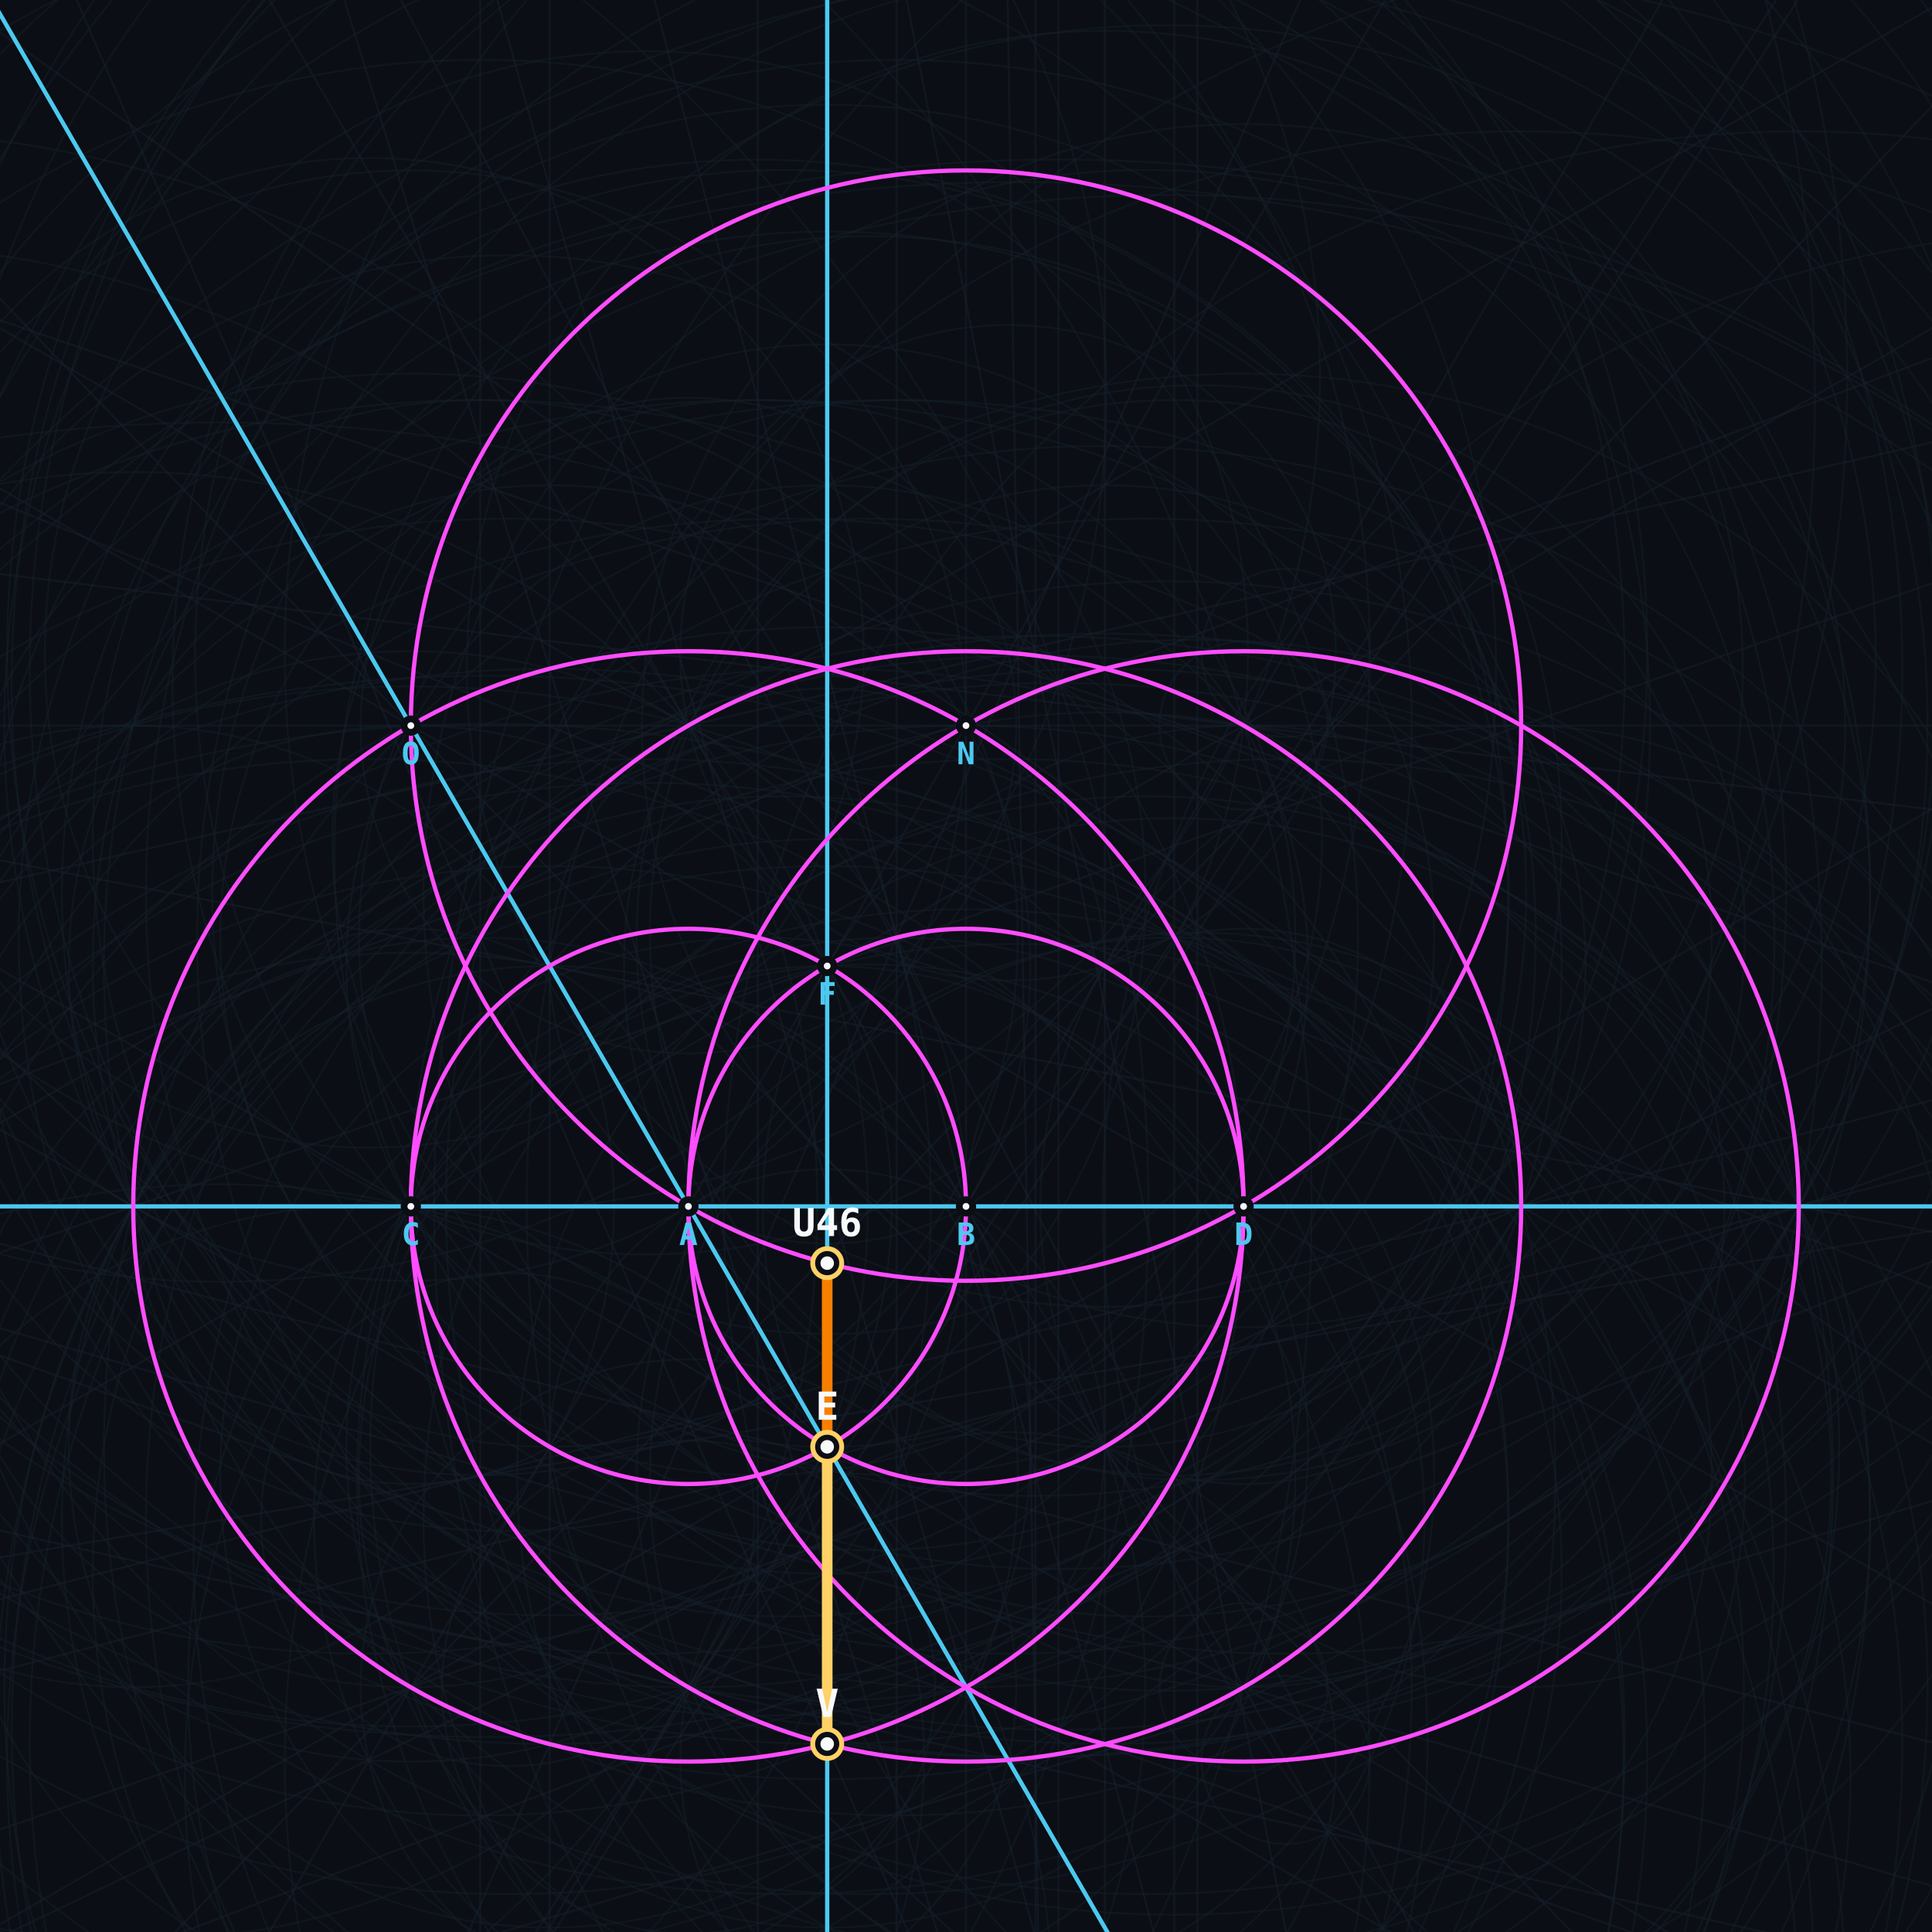
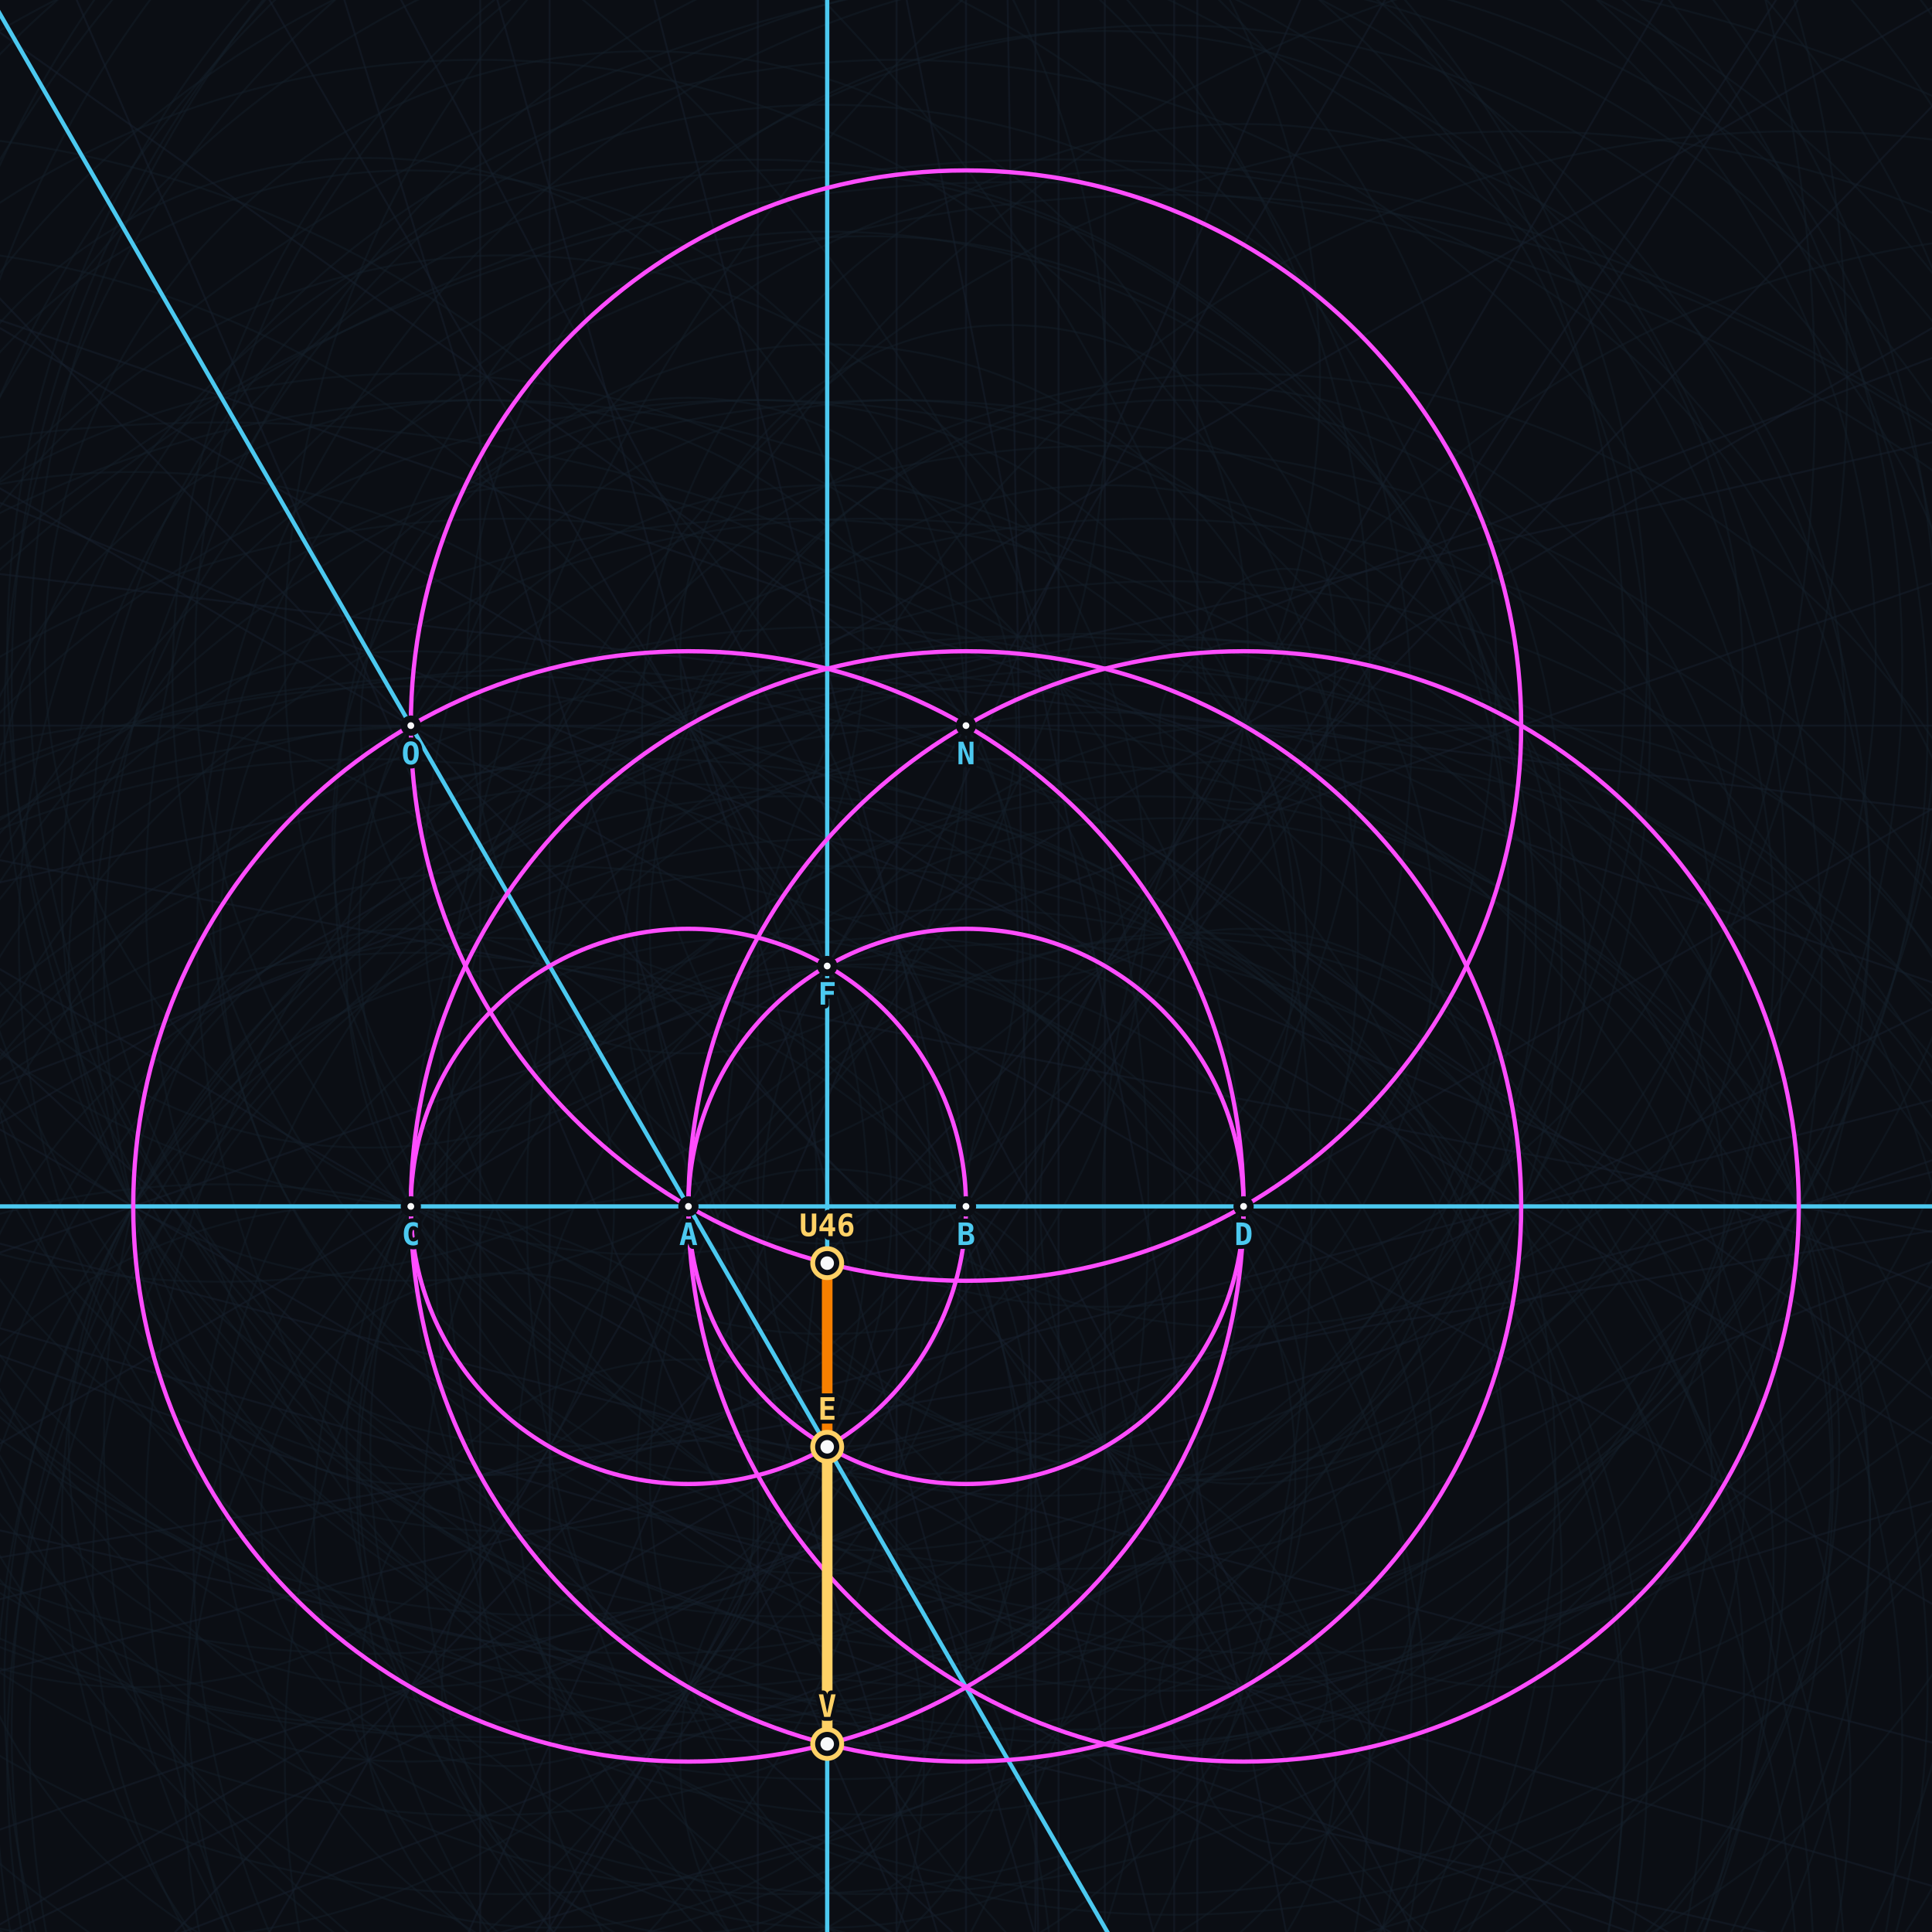
<svg xmlns="http://www.w3.org/2000/svg" viewBox="0 0 1000 1000" width="100%" height="100%" class="levels-svg">
  <defs>
    <clipPath id="sq-clip">
      <rect x="0" y="0" width="1000" height="1000" />
    </clipPath>
  </defs>
  <rect x="0" y="0" width="1000" height="1000" fill="#0b0e14" />
  <g clip-path="url(#sq-clip)">
    <line x1="-232.76" y1="1644.75" x2="1017.24" y2="-520.32" stroke="#1a2332" stroke-width="1.0" stroke-opacity="0.45" />
    <line x1="1089.08" y1="-395.89" x2="-160.92" y2="1769.18" stroke="#1a2332" stroke-width="1.0" stroke-opacity="0.45" />
    <line x1="1089.08" y1="1644.75" x2="-160.92" y2="-520.32" stroke="#1a2332" stroke-width="1.0" stroke-opacity="0.45" />
    <line x1="-762.13" y1="61.64" x2="1402.93" y2="1311.64" stroke="#1a2332" stroke-width="1.0" stroke-opacity="0.45" />
    <line x1="-762.13" y1="1187.21" x2="1402.93" y2="-62.79" stroke="#1a2332" stroke-width="1.0" stroke-opacity="0.45" />
    <line x1="1618.45" y1="61.64" x2="-546.61" y2="1311.64" stroke="#1a2332" stroke-width="1.0" stroke-opacity="0.45" />
    <line x1="1618.45" y1="1187.21" x2="-546.61" y2="-62.79" stroke="#1a2332" stroke-width="1.0" stroke-opacity="0.45" />
    <line x1="1429.70" y1="153.06" x2="-932.58" y2="971.37" stroke="#1a2332" stroke-width="1.0" stroke-opacity="0.45" />
    <line x1="-905.81" y1="61.64" x2="1259.26" y2="1311.64" stroke="#1a2332" stroke-width="1.0" stroke-opacity="0.45" />
    <line x1="284.48" y1="1874.43" x2="284.48" y2="-625.57" stroke="#1a2332" stroke-width="1.0" stroke-opacity="0.45" />
    <line x1="-619.72" y1="325.99" x2="1835.23" y2="798.44" stroke="#1a2332" stroke-width="1.0" stroke-opacity="0.45" />
    <line x1="1871.95" y1="381.49" x2="-548.67" y2="1006.49" stroke="#1a2332" stroke-width="1.0" stroke-opacity="0.45" />
    <line x1="392.24" y1="1874.43" x2="392.24" y2="-625.57" stroke="#1a2332" stroke-width="1.0" stroke-opacity="0.45" />
    <line x1="111.60" y1="-525.11" x2="780.64" y2="1883.71" stroke="#1a2332" stroke-width="1.0" stroke-opacity="0.45" />
    <line x1="500.00" y1="1874.43" x2="500.00" y2="-625.57" stroke="#1a2332" stroke-width="1.0" stroke-opacity="0.45" />
    <line x1="1606.32" y1="375.57" x2="-893.68" y2="375.57" stroke="#1a2332" stroke-width="1.0" stroke-opacity="0.45" />
    <line x1="-474.48" y1="-338.51" x2="1258.96" y2="1462.94" stroke="#1a2332" stroke-width="1.0" stroke-opacity="0.45" />
    <line x1="1573.38" y1="401.91" x2="-788.90" y2="1220.23" stroke="#1a2332" stroke-width="1.0" stroke-opacity="0.45" />
    <line x1="-474.48" y1="1587.36" x2="1258.96" y2="-214.08" stroke="#1a2332" stroke-width="1.0" stroke-opacity="0.45" />
    <line x1="-402.93" y1="-62.79" x2="1762.13" y2="1187.21" stroke="#1a2332" stroke-width="1.0" stroke-opacity="0.45" />
    <line x1="1728.27" y1="381.49" x2="-692.35" y2="1006.49" stroke="#1a2332" stroke-width="1.0" stroke-opacity="0.45" />
    <line x1="248.56" y1="1874.43" x2="248.56" y2="-625.57" stroke="#1a2332" stroke-width="1.0" stroke-opacity="0.45" />
    <line x1="-155.74" y1="-454.21" x2="832.47" y2="1842.19" stroke="#1a2332" stroke-width="1.0" stroke-opacity="0.45" />
    <line x1="187.50" y1="-585.88" x2="812.50" y2="1834.74" stroke="#1a2332" stroke-width="1.0" stroke-opacity="0.45" />
    <line x1="571.84" y1="1874.43" x2="571.84" y2="-625.57" stroke="#1a2332" stroke-width="1.0" stroke-opacity="0.45" />
    <line x1="1587.43" y1="-35.35" x2="-752.86" y2="843.87" stroke="#1a2332" stroke-width="1.0" stroke-opacity="0.45" />
    <line x1="1657.83" y1="1169.69" x2="-779.76" y2="614.56" stroke="#1a2332" stroke-width="1.0" stroke-opacity="0.45" />
    <line x1="1226.25" y1="1679.68" x2="-607.20" y2="-19.86" stroke="#1a2332" stroke-width="1.0" stroke-opacity="0.45" />
    <line x1="1657.83" y1="79.17" x2="-779.76" y2="634.30" stroke="#1a2332" stroke-width="1.0" stroke-opacity="0.45" />
    <line x1="1223.34" y1="-125.00" x2="-941.73" y2="1125.00" stroke="#1a2332" stroke-width="1.0" stroke-opacity="0.45" />
    <line x1="-1015.62" y1="381.49" x2="1404.99" y2="1006.49" stroke="#1a2332" stroke-width="1.0" stroke-opacity="0.45" />
    <line x1="464.08" y1="1874.43" x2="464.08" y2="-625.57" stroke="#1a2332" stroke-width="1.0" stroke-opacity="0.45" />
    <line x1="868.39" y1="-454.21" x2="-119.82" y2="1842.19" stroke="#1a2332" stroke-width="1.0" stroke-opacity="0.45" />
    <line x1="-10.32" y1="-614.67" x2="722.96" y2="1775.37" stroke="#1a2332" stroke-width="1.0" stroke-opacity="0.45" />
    <line x1="1467.49" y1="856.91" x2="-848.43" y2="-84.65" stroke="#1a2332" stroke-width="1.0" stroke-opacity="0.45" />
    <line x1="1447.14" y1="307.48" x2="-806.33" y2="1390.01" stroke="#1a2332" stroke-width="1.0" stroke-opacity="0.45" />
    <line x1="-51.36" y1="-494.26" x2="1109.03" y2="1720.13" stroke="#1a2332" stroke-width="1.0" stroke-opacity="0.45" />
    <line x1="607.76" y1="1874.43" x2="607.76" y2="-625.57" stroke="#1a2332" stroke-width="1.0" stroke-opacity="0.45" />
    <line x1="1146.34" y1="-353.83" x2="-204.01" y2="1750.11" stroke="#1a2332" stroke-width="1.0" stroke-opacity="0.45" />
    <line x1="1729.94" y1="507.97" x2="-751.69" y2="205.50" stroke="#1a2332" stroke-width="1.0" stroke-opacity="0.45" />
    <line x1="1413.60" y1="1095.55" x2="-988.32" y2="402.17" stroke="#1a2332" stroke-width="1.0" stroke-opacity="0.45" />
    <line x1="-1013.76" y1="343.22" x2="1343.26" y2="1176.56" stroke="#1a2332" stroke-width="1.0" stroke-opacity="0.45" />
    <line x1="547.89" y1="1874.43" x2="547.89" y2="-625.57" stroke="#1a2332" stroke-width="1.0" stroke-opacity="0.45" />
    <line x1="1513.46" y1="684.43" x2="-851.50" y2="-126.11" stroke="#1a2332" stroke-width="1.0" stroke-opacity="0.45" />
    <line x1="1517.19" y1="620.98" x2="-876.38" y2="1342.67" stroke="#1a2332" stroke-width="1.0" stroke-opacity="0.45" />
    <line x1="511.57" y1="-630.45" x2="551.09" y2="1869.23" stroke="#1a2332" stroke-width="1.0" stroke-opacity="0.45" />
    <line x1="535.92" y1="1874.43" x2="535.92" y2="-625.57" stroke="#1a2332" stroke-width="1.0" stroke-opacity="0.45" />
    <line x1="336.94" y1="-673.86" x2="818.71" y2="1779.28" stroke="#1a2332" stroke-width="1.0" stroke-opacity="0.45" />
    <line x1="619.73" y1="1874.43" x2="619.73" y2="-625.57" stroke="#1a2332" stroke-width="1.0" stroke-opacity="0.45" />
    <line x1="1112.62" y1="-282.82" x2="-240.69" y2="1819.22" stroke="#1a2332" stroke-width="1.0" stroke-opacity="0.45" />
    <line x1="1448.78" y1="1041.33" x2="-592.46" y2="-402.05" stroke="#1a2332" stroke-width="1.0" stroke-opacity="0.45" />
    <line x1="-327.79" y1="1161.96" x2="2006.63" y2="267.26" stroke="#1a2332" stroke-width="1.0" stroke-opacity="0.45" />
    <line x1="1888.17" y1="486.93" x2="-576.87" y2="903.60" stroke="#1a2332" stroke-width="1.0" stroke-opacity="0.45" />
    <circle cx="212.64" cy="624.43" r="143.68" fill="none" stroke="#161f2c" stroke-width="1.0" stroke-opacity="0.45" />
    <circle cx="428.16" cy="748.86" r="143.68" fill="none" stroke="#161f2c" stroke-width="1.0" stroke-opacity="0.45" />
    <circle cx="428.16" cy="500.00" r="143.68" fill="none" stroke="#161f2c" stroke-width="1.0" stroke-opacity="0.45" />
    <circle cx="212.64" cy="624.43" r="287.36" fill="none" stroke="#161f2c" stroke-width="1.0" stroke-opacity="0.45" />
    <circle cx="643.68" cy="624.43" r="143.68" fill="none" stroke="#161f2c" stroke-width="1.0" stroke-opacity="0.45" />
    <circle cx="212.64" cy="624.43" r="431.03" fill="none" stroke="#161f2c" stroke-width="1.0" stroke-opacity="0.45" />
    <circle cx="643.68" cy="624.43" r="431.03" fill="none" stroke="#161f2c" stroke-width="1.0" stroke-opacity="0.45" />
    <circle cx="212.64" cy="624.43" r="248.86" fill="none" stroke="#161f2c" stroke-width="1.0" stroke-opacity="0.45" />
    <circle cx="428.16" cy="748.86" r="248.86" fill="none" stroke="#161f2c" stroke-width="1.0" stroke-opacity="0.45" />
    <circle cx="428.16" cy="500.00" r="248.86" fill="none" stroke="#161f2c" stroke-width="1.0" stroke-opacity="0.45" />
    <circle cx="643.68" cy="624.43" r="248.86" fill="none" stroke="#161f2c" stroke-width="1.0" stroke-opacity="0.45" />
    <circle cx="428.16" cy="500.00" r="380.14" fill="none" stroke="#161f2c" stroke-width="1.0" stroke-opacity="0.45" />
    <circle cx="68.97" cy="624.43" r="380.14" fill="none" stroke="#161f2c" stroke-width="1.0" stroke-opacity="0.45" />
    <circle cx="68.97" cy="624.43" r="248.86" fill="none" stroke="#161f2c" stroke-width="1.0" stroke-opacity="0.45" />
    <circle cx="284.48" cy="748.86" r="248.86" fill="none" stroke="#161f2c" stroke-width="1.0" stroke-opacity="0.45" />
    <circle cx="284.48" cy="500.00" r="248.86" fill="none" stroke="#161f2c" stroke-width="1.0" stroke-opacity="0.45" />
    <circle cx="284.48" cy="500.00" r="658.42" fill="none" stroke="#161f2c" stroke-width="1.0" stroke-opacity="0.45" />
    <circle cx="931.03" cy="624.43" r="658.42" fill="none" stroke="#161f2c" stroke-width="1.0" stroke-opacity="0.45" />
    <circle cx="931.03" cy="624.43" r="556.46" fill="none" stroke="#161f2c" stroke-width="1.0" stroke-opacity="0.45" />
    <circle cx="392.24" cy="763.54" r="556.46" fill="none" stroke="#161f2c" stroke-width="1.0" stroke-opacity="0.45" />
    <circle cx="392.24" cy="763.54" r="278.23" fill="none" stroke="#161f2c" stroke-width="1.0" stroke-opacity="0.45" />
    <circle cx="392.24" cy="485.31" r="278.23" fill="none" stroke="#161f2c" stroke-width="1.0" stroke-opacity="0.45" />
    <circle cx="392.24" cy="485.31" r="402.66" fill="none" stroke="#161f2c" stroke-width="1.0" stroke-opacity="0.45" />
    <circle cx="500.00" cy="873.29" r="402.66" fill="none" stroke="#161f2c" stroke-width="1.0" stroke-opacity="0.45" />
    <circle cx="500.00" cy="873.29" r="497.72" fill="none" stroke="#161f2c" stroke-width="1.0" stroke-opacity="0.45" />
    <circle cx="500.00" cy="375.57" r="497.72" fill="none" stroke="#161f2c" stroke-width="1.0" stroke-opacity="0.45" />
    <circle cx="212.64" cy="375.57" r="287.36" fill="none" stroke="#161f2c" stroke-width="1.0" stroke-opacity="0.45" />
    <circle cx="212.64" cy="375.57" r="518.04" fill="none" stroke="#161f2c" stroke-width="1.0" stroke-opacity="0.45" />
    <circle cx="571.84" cy="748.86" r="518.04" fill="none" stroke="#161f2c" stroke-width="1.0" stroke-opacity="0.45" />
    <circle cx="571.84" cy="748.86" r="380.14" fill="none" stroke="#161f2c" stroke-width="1.0" stroke-opacity="0.45" />
    <circle cx="212.64" cy="873.29" r="380.14" fill="none" stroke="#161f2c" stroke-width="1.0" stroke-opacity="0.45" />
    <circle cx="212.64" cy="873.29" r="518.04" fill="none" stroke="#161f2c" stroke-width="1.0" stroke-opacity="0.45" />
    <circle cx="571.84" cy="500.00" r="518.04" fill="none" stroke="#161f2c" stroke-width="1.0" stroke-opacity="0.45" />
    <circle cx="571.84" cy="500.00" r="248.86" fill="none" stroke="#161f2c" stroke-width="1.0" stroke-opacity="0.45" />
    <circle cx="787.36" cy="624.43" r="248.86" fill="none" stroke="#161f2c" stroke-width="1.0" stroke-opacity="0.45" />
    <circle cx="787.36" cy="624.43" r="556.46" fill="none" stroke="#161f2c" stroke-width="1.0" stroke-opacity="0.45" />
    <circle cx="248.56" cy="763.54" r="556.46" fill="none" stroke="#161f2c" stroke-width="1.0" stroke-opacity="0.45" />
    <circle cx="248.56" cy="763.54" r="278.23" fill="none" stroke="#161f2c" stroke-width="1.0" stroke-opacity="0.45" />
    <circle cx="248.56" cy="485.31" r="278.23" fill="none" stroke="#161f2c" stroke-width="1.0" stroke-opacity="0.45" />
    <circle cx="248.56" cy="485.31" r="454.35" fill="none" stroke="#161f2c" stroke-width="1.0" stroke-opacity="0.45" />
    <circle cx="428.16" cy="902.66" r="454.35" fill="none" stroke="#161f2c" stroke-width="1.0" stroke-opacity="0.45" />
    <circle cx="428.16" cy="902.66" r="556.46" fill="none" stroke="#161f2c" stroke-width="1.0" stroke-opacity="0.45" />
    <circle cx="428.16" cy="346.20" r="556.46" fill="none" stroke="#161f2c" stroke-width="1.0" stroke-opacity="0.45" />
    <circle cx="428.16" cy="346.20" r="574.71" fill="none" stroke="#161f2c" stroke-width="1.0" stroke-opacity="0.45" />
    <circle cx="571.84" cy="902.66" r="574.71" fill="none" stroke="#161f2c" stroke-width="1.0" stroke-opacity="0.45" />
    <circle cx="571.84" cy="902.66" r="556.46" fill="none" stroke="#161f2c" stroke-width="1.0" stroke-opacity="0.45" />
    <circle cx="571.84" cy="346.20" r="556.46" fill="none" stroke="#161f2c" stroke-width="1.0" stroke-opacity="0.45" />
    <circle cx="571.84" cy="346.20" r="330.20" fill="none" stroke="#161f2c" stroke-width="1.0" stroke-opacity="0.45" />
    <circle cx="262.73" cy="462.33" r="330.20" fill="none" stroke="#161f2c" stroke-width="1.0" stroke-opacity="0.45" />
    <circle cx="262.73" cy="462.33" r="518.04" fill="none" stroke="#161f2c" stroke-width="1.0" stroke-opacity="0.45" />
    <circle cx="521.75" cy="910.96" r="518.04" fill="none" stroke="#161f2c" stroke-width="1.0" stroke-opacity="0.45" />
    <circle cx="521.75" cy="910.96" r="169.66" fill="none" stroke="#161f2c" stroke-width="1.0" stroke-opacity="0.45" />
    <circle cx="356.32" cy="873.29" r="169.66" fill="none" stroke="#161f2c" stroke-width="1.0" stroke-opacity="0.45" />
    <circle cx="356.32" cy="873.29" r="127.61" fill="none" stroke="#161f2c" stroke-width="1.0" stroke-opacity="0.45" />
    <circle cx="262.73" cy="786.53" r="127.61" fill="none" stroke="#161f2c" stroke-width="1.0" stroke-opacity="0.45" />
    <circle cx="262.73" cy="786.53" r="518.04" fill="none" stroke="#161f2c" stroke-width="1.0" stroke-opacity="0.45" />
    <circle cx="521.75" cy="337.90" r="518.04" fill="none" stroke="#161f2c" stroke-width="1.0" stroke-opacity="0.45" />
    <circle cx="521.75" cy="337.90" r="169.66" fill="none" stroke="#161f2c" stroke-width="1.0" stroke-opacity="0.45" />
    <circle cx="356.32" cy="375.57" r="169.66" fill="none" stroke="#161f2c" stroke-width="1.0" stroke-opacity="0.45" />
    <circle cx="356.32" cy="375.57" r="497.72" fill="none" stroke="#161f2c" stroke-width="1.0" stroke-opacity="0.45" />
    <circle cx="-74.71" cy="624.43" r="497.72" fill="none" stroke="#161f2c" stroke-width="1.0" stroke-opacity="0.45" />
    <circle cx="-74.71" cy="624.43" r="556.46" fill="none" stroke="#161f2c" stroke-width="1.0" stroke-opacity="0.45" />
    <circle cx="464.08" cy="763.54" r="556.46" fill="none" stroke="#161f2c" stroke-width="1.0" stroke-opacity="0.45" />
    <circle cx="464.08" cy="763.54" r="278.23" fill="none" stroke="#161f2c" stroke-width="1.0" stroke-opacity="0.45" />
    <circle cx="464.08" cy="485.31" r="278.23" fill="none" stroke="#161f2c" stroke-width="1.0" stroke-opacity="0.45" />
    <circle cx="464.08" cy="485.31" r="454.35" fill="none" stroke="#161f2c" stroke-width="1.0" stroke-opacity="0.45" />
    <circle cx="284.48" cy="902.66" r="454.35" fill="none" stroke="#161f2c" stroke-width="1.0" stroke-opacity="0.45" />
    <circle cx="284.48" cy="902.66" r="556.46" fill="none" stroke="#161f2c" stroke-width="1.0" stroke-opacity="0.45" />
    <circle cx="284.48" cy="346.20" r="556.46" fill="none" stroke="#161f2c" stroke-width="1.0" stroke-opacity="0.45" />
    <circle cx="284.48" cy="346.20" r="489.85" fill="none" stroke="#161f2c" stroke-width="1.0" stroke-opacity="0.45" />
    <circle cx="428.16" cy="814.50" r="489.85" fill="none" stroke="#161f2c" stroke-width="1.0" stroke-opacity="0.45" />
    <circle cx="428.16" cy="814.50" r="380.14" fill="none" stroke="#161f2c" stroke-width="1.0" stroke-opacity="0.45" />
    <circle cx="428.16" cy="434.36" r="380.14" fill="none" stroke="#161f2c" stroke-width="1.0" stroke-opacity="0.45" />
    <circle cx="428.16" cy="434.36" r="256.13" fill="none" stroke="#161f2c" stroke-width="1.0" stroke-opacity="0.45" />
    <circle cx="190.89" cy="337.90" r="256.13" fill="none" stroke="#161f2c" stroke-width="1.0" stroke-opacity="0.45" />
    <circle cx="190.89" cy="337.90" r="518.04" fill="none" stroke="#161f2c" stroke-width="1.0" stroke-opacity="0.45" />
    <circle cx="449.91" cy="786.53" r="518.04" fill="none" stroke="#161f2c" stroke-width="1.0" stroke-opacity="0.45" />
    <circle cx="449.91" cy="786.53" r="287.36" fill="none" stroke="#161f2c" stroke-width="1.0" stroke-opacity="0.45" />
    <circle cx="190.89" cy="910.96" r="287.36" fill="none" stroke="#161f2c" stroke-width="1.0" stroke-opacity="0.45" />
    <circle cx="190.89" cy="910.96" r="518.04" fill="none" stroke="#161f2c" stroke-width="1.0" stroke-opacity="0.45" />
    <circle cx="449.91" cy="462.33" r="518.04" fill="none" stroke="#161f2c" stroke-width="1.0" stroke-opacity="0.45" />
    <circle cx="449.91" cy="462.33" r="340.07" fill="none" stroke="#161f2c" stroke-width="1.0" stroke-opacity="0.45" />
    <circle cx="607.76" cy="763.54" r="340.07" fill="none" stroke="#161f2c" stroke-width="1.0" stroke-opacity="0.45" />
    <circle cx="607.76" cy="763.54" r="278.23" fill="none" stroke="#161f2c" stroke-width="1.0" stroke-opacity="0.45" />
    <circle cx="607.76" cy="485.31" r="278.23" fill="none" stroke="#161f2c" stroke-width="1.0" stroke-opacity="0.45" />
    <circle cx="607.76" cy="485.31" r="505.77" fill="none" stroke="#161f2c" stroke-width="1.0" stroke-opacity="0.45" />
    <circle cx="334.57" cy="910.96" r="505.77" fill="none" stroke="#161f2c" stroke-width="1.0" stroke-opacity="0.45" />
    <circle cx="334.57" cy="910.96" r="518.04" fill="none" stroke="#161f2c" stroke-width="1.0" stroke-opacity="0.45" />
    <circle cx="593.59" cy="462.33" r="518.04" fill="none" stroke="#161f2c" stroke-width="1.0" stroke-opacity="0.45" />
    <circle cx="593.59" cy="462.33" r="374.36" fill="none" stroke="#161f2c" stroke-width="1.0" stroke-opacity="0.45" />
    <circle cx="406.41" cy="786.53" r="374.36" fill="none" stroke="#161f2c" stroke-width="1.0" stroke-opacity="0.45" />
    <circle cx="406.41" cy="786.53" r="518.04" fill="none" stroke="#161f2c" stroke-width="1.0" stroke-opacity="0.45" />
    <circle cx="665.43" cy="337.90" r="518.04" fill="none" stroke="#161f2c" stroke-width="1.0" stroke-opacity="0.45" />
    <circle cx="665.43" cy="337.90" r="43.50" fill="none" stroke="#161f2c" stroke-width="1.0" stroke-opacity="0.45" />
    <circle cx="643.68" cy="375.57" r="43.50" fill="none" stroke="#161f2c" stroke-width="1.0" stroke-opacity="0.45" />
    <circle cx="643.68" cy="375.57" r="311.39" fill="none" stroke="#161f2c" stroke-width="1.0" stroke-opacity="0.45" />
    <circle cx="334.57" cy="337.90" r="311.39" fill="none" stroke="#161f2c" stroke-width="1.0" stroke-opacity="0.45" />
    <circle cx="334.57" cy="337.90" r="518.04" fill="none" stroke="#161f2c" stroke-width="1.0" stroke-opacity="0.45" />
    <circle cx="593.59" cy="786.53" r="518.04" fill="none" stroke="#161f2c" stroke-width="1.0" stroke-opacity="0.45" />
    <circle cx="593.59" cy="786.53" r="374.36" fill="none" stroke="#161f2c" stroke-width="1.0" stroke-opacity="0.45" />
    <circle cx="406.41" cy="462.33" r="374.36" fill="none" stroke="#161f2c" stroke-width="1.0" stroke-opacity="0.45" />
    <circle cx="406.41" cy="462.33" r="518.04" fill="none" stroke="#161f2c" stroke-width="1.0" stroke-opacity="0.45" />
    <circle cx="665.43" cy="910.96" r="518.04" fill="none" stroke="#161f2c" stroke-width="1.0" stroke-opacity="0.45" />
    <circle cx="665.43" cy="910.96" r="43.50" fill="none" stroke="#161f2c" stroke-width="1.0" stroke-opacity="0.45" />
    <circle cx="643.68" cy="873.29" r="43.50" fill="none" stroke="#161f2c" stroke-width="1.0" stroke-opacity="0.45" />
    <circle cx="643.68" cy="873.29" r="897.27" fill="none" stroke="#161f2c" stroke-width="1.0" stroke-opacity="0.45" />
    <circle cx="-218.39" cy="624.43" r="897.27" fill="none" stroke="#161f2c" stroke-width="1.0" stroke-opacity="0.45" />
    <circle cx="-218.39" cy="624.43" r="812.77" fill="none" stroke="#161f2c" stroke-width="1.0" stroke-opacity="0.45" />
    <circle cx="547.89" cy="895.35" r="812.77" fill="none" stroke="#161f2c" stroke-width="1.0" stroke-opacity="0.45" />
    <circle cx="547.89" cy="895.35" r="541.84" fill="none" stroke="#161f2c" stroke-width="1.0" stroke-opacity="0.45" />
    <circle cx="547.89" cy="353.51" r="541.84" fill="none" stroke="#161f2c" stroke-width="1.0" stroke-opacity="0.45" />
    <circle cx="547.89" cy="353.51" r="458.60" fill="none" stroke="#161f2c" stroke-width="1.0" stroke-opacity="0.45" />
    <circle cx="114.06" cy="204.82" r="458.60" fill="none" stroke="#161f2c" stroke-width="1.0" stroke-opacity="0.45" />
    <circle cx="114.06" cy="204.82" r="825.37" fill="none" stroke="#161f2c" stroke-width="1.0" stroke-opacity="0.45" />
    <circle cx="526.74" cy="919.61" r="825.37" fill="none" stroke="#161f2c" stroke-width="1.0" stroke-opacity="0.45" />
    <circle cx="526.74" cy="919.61" r="431.03" fill="none" stroke="#161f2c" stroke-width="1.0" stroke-opacity="0.45" />
    <circle cx="114.06" cy="1044.04" r="431.03" fill="none" stroke="#161f2c" stroke-width="1.0" stroke-opacity="0.45" />
    <circle cx="114.06" cy="1044.04" r="825.37" fill="none" stroke="#161f2c" stroke-width="1.0" stroke-opacity="0.45" />
    <circle cx="526.74" cy="329.25" r="825.37" fill="none" stroke="#161f2c" stroke-width="1.0" stroke-opacity="0.45" />
    <circle cx="526.74" cy="329.25" r="580.36" fill="none" stroke="#161f2c" stroke-width="1.0" stroke-opacity="0.45" />
    <circle cx="535.92" cy="909.53" r="580.36" fill="none" stroke="#161f2c" stroke-width="1.0" stroke-opacity="0.45" />
    <circle cx="535.92" cy="909.53" r="570.21" fill="none" stroke="#161f2c" stroke-width="1.0" stroke-opacity="0.45" />
    <circle cx="535.92" cy="339.33" r="570.21" fill="none" stroke="#161f2c" stroke-width="1.0" stroke-opacity="0.45" />
    <circle cx="535.92" cy="339.33" r="434.92" fill="none" stroke="#161f2c" stroke-width="1.0" stroke-opacity="0.45" />
    <circle cx="619.73" cy="766.10" r="434.92" fill="none" stroke="#161f2c" stroke-width="1.0" stroke-opacity="0.45" />
    <circle cx="619.73" cy="766.10" r="283.34" fill="none" stroke="#161f2c" stroke-width="1.0" stroke-opacity="0.45" />
    <circle cx="619.73" cy="482.76" r="283.34" fill="none" stroke="#161f2c" stroke-width="1.0" stroke-opacity="0.45" />
    <circle cx="619.73" cy="482.76" r="678.97" fill="none" stroke="#161f2c" stroke-width="1.0" stroke-opacity="0.45" />
    <circle cx="252.19" cy="1053.65" r="678.97" fill="none" stroke="#161f2c" stroke-width="1.0" stroke-opacity="0.45" />
    <circle cx="252.19" cy="1053.65" r="703.88" fill="none" stroke="#161f2c" stroke-width="1.0" stroke-opacity="0.45" />
    <circle cx="604.13" cy="444.07" r="703.88" fill="none" stroke="#161f2c" stroke-width="1.0" stroke-opacity="0.45" />
    <circle cx="604.13" cy="444.07" r="431.03" fill="none" stroke="#161f2c" stroke-width="1.0" stroke-opacity="0.45" />
    <circle cx="252.19" cy="195.21" r="431.03" fill="none" stroke="#161f2c" stroke-width="1.0" stroke-opacity="0.45" />
    <circle cx="252.19" cy="195.21" r="703.88" fill="none" stroke="#161f2c" stroke-width="1.0" stroke-opacity="0.45" />
    <circle cx="604.13" cy="804.79" r="703.88" fill="none" stroke="#161f2c" stroke-width="1.0" stroke-opacity="0.45" />
    <circle cx="604.13" cy="804.79" r="503.96" fill="none" stroke="#161f2c" stroke-width="1.0" stroke-opacity="0.45" />
    <circle cx="1074.71" cy="624.43" r="503.96" fill="none" stroke="#161f2c" stroke-width="1.0" stroke-opacity="0.45" />
    <circle cx="1074.71" cy="624.43" r="850.01" fill="none" stroke="#161f2c" stroke-width="1.0" stroke-opacity="0.45" />
    <circle cx="236.59" cy="766.10" r="850.01" fill="none" stroke="#161f2c" stroke-width="1.0" stroke-opacity="0.45" />
    <line x1="-821.84" y1="624.43" x2="1678.16" y2="624.43" stroke="#4cc9f0" stroke-width="2.2" stroke-linecap="round" />
    <line x1="-232.76" y1="-395.89" x2="1017.24" y2="1769.18" stroke="#4cc9f0" stroke-width="2.2" stroke-linecap="round" />
    <line x1="428.16" y1="1874.43" x2="428.16" y2="-625.57" stroke="#4cc9f0" stroke-width="2.2" stroke-linecap="round" />
    <circle cx="356.32" cy="624.43" r="143.68" fill="none" stroke="#ff4dff" stroke-width="2.2" />
    <circle cx="500.00" cy="624.43" r="143.68" fill="none" stroke="#ff4dff" stroke-width="2.2" />
    <circle cx="356.32" cy="624.43" r="287.36" fill="none" stroke="#ff4dff" stroke-width="2.2" />
    <circle cx="643.68" cy="624.43" r="287.36" fill="none" stroke="#ff4dff" stroke-width="2.2" />
    <circle cx="500.00" cy="624.43" r="287.36" fill="none" stroke="#ff4dff" stroke-width="2.2" />
    <circle cx="500.00" cy="375.57" r="287.36" fill="none" stroke="#ff4dff" stroke-width="2.2" />
    <circle class="geom-point" cx="356.32" cy="624.43" r="3.5" data-base-r="3.5" fill="#f8f9fa" stroke="#0b0e14" stroke-width="3.5" />
-     <text class="geom-label" x="356.32" y="644.43" data-anchor-x="356.32" data-anchor-y="624.43" data-offset-y="20" data-base-font="16" fill="#4cc9f0" font-family="monospace" font-size="16" font-weight="bold" text-anchor="middle">A</text>
+     <text class="geom-label" x="356.32" y="644.43" data-anchor-x="356.32" data-anchor-y="624.43" data-offset-y="20" data-base-font="16" fill="#4cc9f0" stroke="#0b0e14" stroke-width="4" stroke-linejoin="round" paint-order="stroke fill" font-family="monospace" font-size="16" font-weight="bold" text-anchor="middle">A</text>
    <circle class="geom-point" cx="500.00" cy="624.43" r="3.5" data-base-r="3.5" fill="#f8f9fa" stroke="#0b0e14" stroke-width="3.5" />
-     <text class="geom-label" x="500.00" y="644.43" data-anchor-x="500.00" data-anchor-y="624.43" data-offset-y="20" data-base-font="16" fill="#4cc9f0" font-family="monospace" font-size="16" font-weight="bold" text-anchor="middle">B</text>
+     <text class="geom-label" x="500.00" y="644.43" data-anchor-x="500.00" data-anchor-y="624.43" data-offset-y="20" data-base-font="16" fill="#4cc9f0" stroke="#0b0e14" stroke-width="4" stroke-linejoin="round" paint-order="stroke fill" font-family="monospace" font-size="16" font-weight="bold" text-anchor="middle">B</text>
    <circle class="geom-point" cx="212.64" cy="624.43" r="3.5" data-base-r="3.5" fill="#f8f9fa" stroke="#0b0e14" stroke-width="3.5" />
-     <text class="geom-label" x="212.64" y="644.43" data-anchor-x="212.64" data-anchor-y="624.43" data-offset-y="20" data-base-font="16" fill="#4cc9f0" font-family="monospace" font-size="16" font-weight="bold" text-anchor="middle">C</text>
+     <text class="geom-label" x="212.64" y="644.43" data-anchor-x="212.64" data-anchor-y="624.43" data-offset-y="20" data-base-font="16" fill="#4cc9f0" stroke="#0b0e14" stroke-width="4" stroke-linejoin="round" paint-order="stroke fill" font-family="monospace" font-size="16" font-weight="bold" text-anchor="middle">C</text>
    <circle class="geom-point" cx="643.68" cy="624.43" r="3.5" data-base-r="3.5" fill="#f8f9fa" stroke="#0b0e14" stroke-width="3.5" />
-     <text class="geom-label" x="643.68" y="644.43" data-anchor-x="643.68" data-anchor-y="624.43" data-offset-y="20" data-base-font="16" fill="#4cc9f0" font-family="monospace" font-size="16" font-weight="bold" text-anchor="middle">D</text>
+     <text class="geom-label" x="643.68" y="644.43" data-anchor-x="643.68" data-anchor-y="624.43" data-offset-y="20" data-base-font="16" fill="#4cc9f0" stroke="#0b0e14" stroke-width="4" stroke-linejoin="round" paint-order="stroke fill" font-family="monospace" font-size="16" font-weight="bold" text-anchor="middle">D</text>
    <circle class="geom-point" cx="428.16" cy="500.00" r="3.5" data-base-r="3.5" fill="#f8f9fa" stroke="#0b0e14" stroke-width="3.5" />
-     <text class="geom-label" x="428.16" y="520.00" data-anchor-x="428.16" data-anchor-y="500.00" data-offset-y="20" data-base-font="16" fill="#4cc9f0" font-family="monospace" font-size="16" font-weight="bold" text-anchor="middle">F</text>
+     <text class="geom-label" x="428.16" y="520.00" data-anchor-x="428.16" data-anchor-y="500.00" data-offset-y="20" data-base-font="16" fill="#4cc9f0" stroke="#0b0e14" stroke-width="4" stroke-linejoin="round" paint-order="stroke fill" font-family="monospace" font-size="16" font-weight="bold" text-anchor="middle">F</text>
    <circle class="geom-point" cx="500.00" cy="375.57" r="3.5" data-base-r="3.5" fill="#f8f9fa" stroke="#0b0e14" stroke-width="3.5" />
-     <text class="geom-label" x="500.00" y="395.57" data-anchor-x="500.00" data-anchor-y="375.57" data-offset-y="20" data-base-font="16" fill="#4cc9f0" font-family="monospace" font-size="16" font-weight="bold" text-anchor="middle">N</text>
+     <text class="geom-label" x="500.00" y="395.57" data-anchor-x="500.00" data-anchor-y="375.57" data-offset-y="20" data-base-font="16" fill="#4cc9f0" stroke="#0b0e14" stroke-width="4" stroke-linejoin="round" paint-order="stroke fill" font-family="monospace" font-size="16" font-weight="bold" text-anchor="middle">N</text>
    <circle class="geom-point" cx="212.64" cy="375.57" r="3.5" data-base-r="3.5" fill="#f8f9fa" stroke="#0b0e14" stroke-width="3.5" />
-     <text class="geom-label" x="212.64" y="395.57" data-anchor-x="212.64" data-anchor-y="375.57" data-offset-y="20" data-base-font="16" fill="#4cc9f0" font-family="monospace" font-size="16" font-weight="bold" text-anchor="middle">O</text>
+     <text class="geom-label" x="212.64" y="395.57" data-anchor-x="212.64" data-anchor-y="375.57" data-offset-y="20" data-base-font="16" fill="#4cc9f0" stroke="#0b0e14" stroke-width="4" stroke-linejoin="round" paint-order="stroke fill" font-family="monospace" font-size="16" font-weight="bold" text-anchor="middle">O</text>
    <line x1="428.16" y1="902.66" x2="428.16" y2="748.86" stroke="#ffd166" stroke-width="5.5" stroke-linecap="round" />
    <line x1="428.16" y1="748.86" x2="428.16" y2="653.80" stroke="#f77f00" stroke-width="5.5" stroke-linecap="round" />
    <circle class="geom-point" cx="428.16" cy="902.66" r="7.5" data-base-r="7.5" fill="#0b0e14" stroke="#ffd166" stroke-width="2.5" />
    <circle class="geom-point" cx="428.16" cy="902.66" r="3.5" data-base-r="3.5" fill="#f8f9fa" stroke="none" />
-     <text class="geom-label" x="428.16" y="888.66" data-anchor-x="428.16" data-anchor-y="902.66" data-offset-y="-14" data-base-font="20" fill="#f8f9fa" font-family="monospace" font-size="20" font-weight="bold" text-anchor="middle">V</text>
+     <text class="geom-label" x="428.16" y="888.66" data-anchor-x="428.16" data-anchor-y="902.66" data-offset-y="-14" data-base-font="16" fill="#ffd166" stroke="#0b0e14" stroke-width="4" stroke-linejoin="round" paint-order="stroke fill" font-family="monospace" font-size="16" font-weight="bold" text-anchor="middle">V</text>
    <circle class="geom-point" cx="428.16" cy="748.86" r="7.5" data-base-r="7.5" fill="#0b0e14" stroke="#ffd166" stroke-width="2.5" />
    <circle class="geom-point" cx="428.16" cy="748.86" r="3.5" data-base-r="3.5" fill="#f8f9fa" stroke="none" />
-     <text class="geom-label" x="428.16" y="734.86" data-anchor-x="428.16" data-anchor-y="748.86" data-offset-y="-14" data-base-font="20" fill="#f8f9fa" font-family="monospace" font-size="20" font-weight="bold" text-anchor="middle">E</text>
+     <text class="geom-label" x="428.16" y="734.86" data-anchor-x="428.16" data-anchor-y="748.86" data-offset-y="-14" data-base-font="16" fill="#ffd166" stroke="#0b0e14" stroke-width="4" stroke-linejoin="round" paint-order="stroke fill" font-family="monospace" font-size="16" font-weight="bold" text-anchor="middle">E</text>
    <circle class="geom-point" cx="428.16" cy="653.80" r="7.5" data-base-r="7.5" fill="#0b0e14" stroke="#ffd166" stroke-width="2.5" />
    <circle class="geom-point" cx="428.16" cy="653.80" r="3.5" data-base-r="3.5" fill="#f8f9fa" stroke="none" />
-     <text class="geom-label" x="428.16" y="639.80" data-anchor-x="428.16" data-anchor-y="653.80" data-offset-y="-14" data-base-font="20" fill="#f8f9fa" font-family="monospace" font-size="20" font-weight="bold" text-anchor="middle">U46</text>
+     <text class="geom-label" x="428.16" y="639.80" data-anchor-x="428.16" data-anchor-y="653.80" data-offset-y="-14" data-base-font="16" fill="#ffd166" stroke="#0b0e14" stroke-width="4" stroke-linejoin="round" paint-order="stroke fill" font-family="monospace" font-size="16" font-weight="bold" text-anchor="middle">U46</text>
  </g>
</svg>
